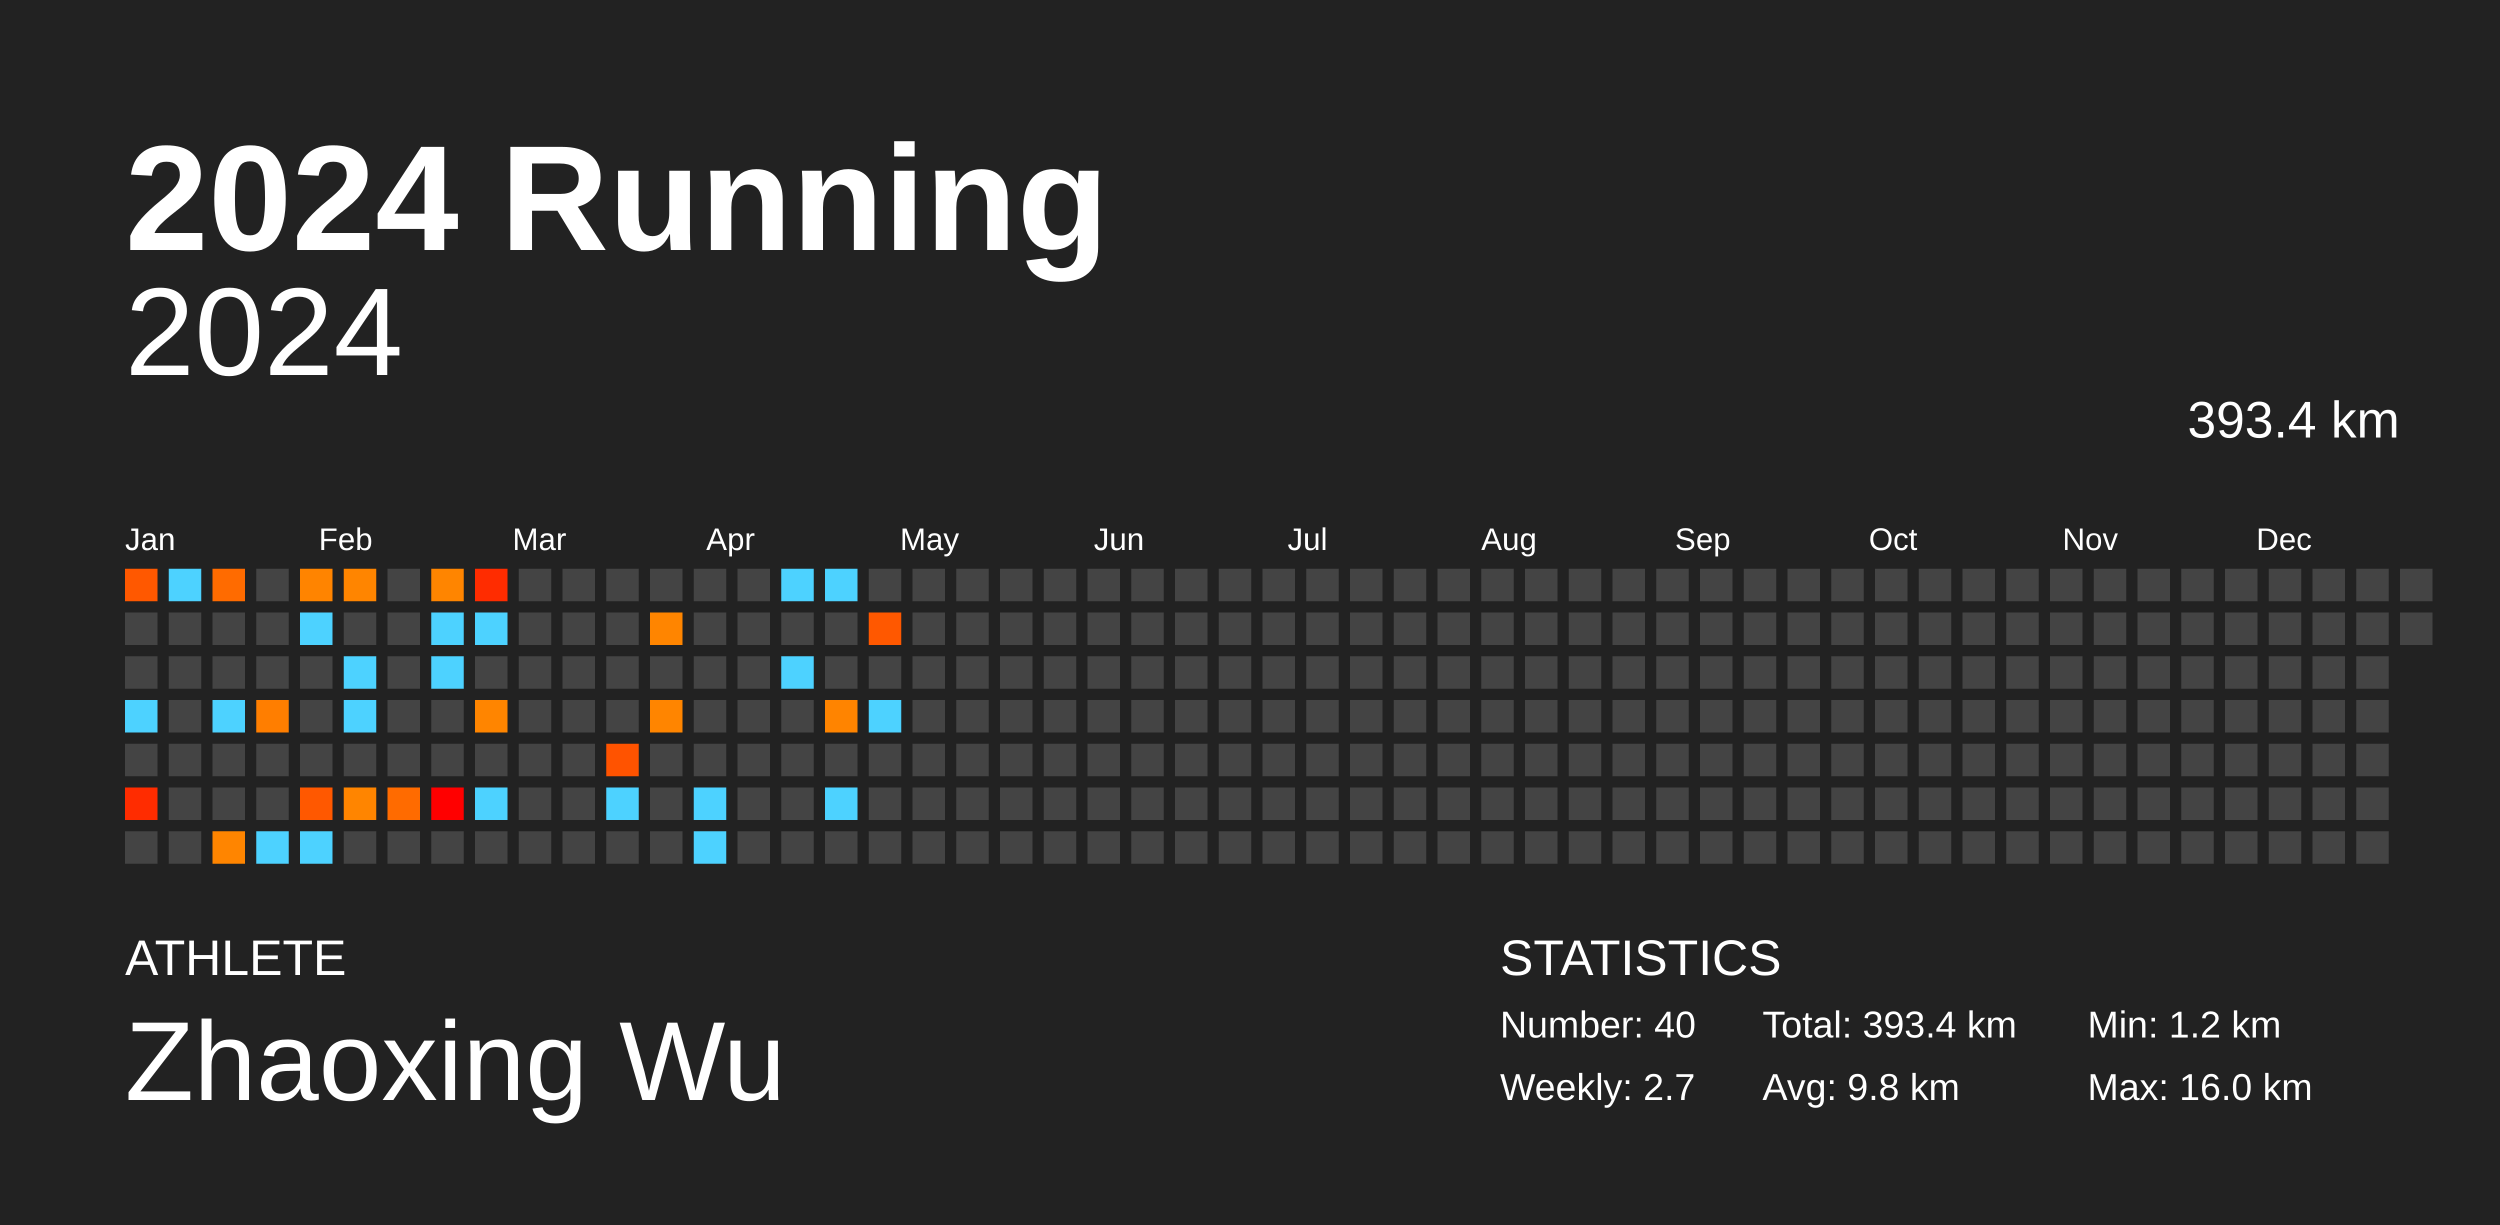
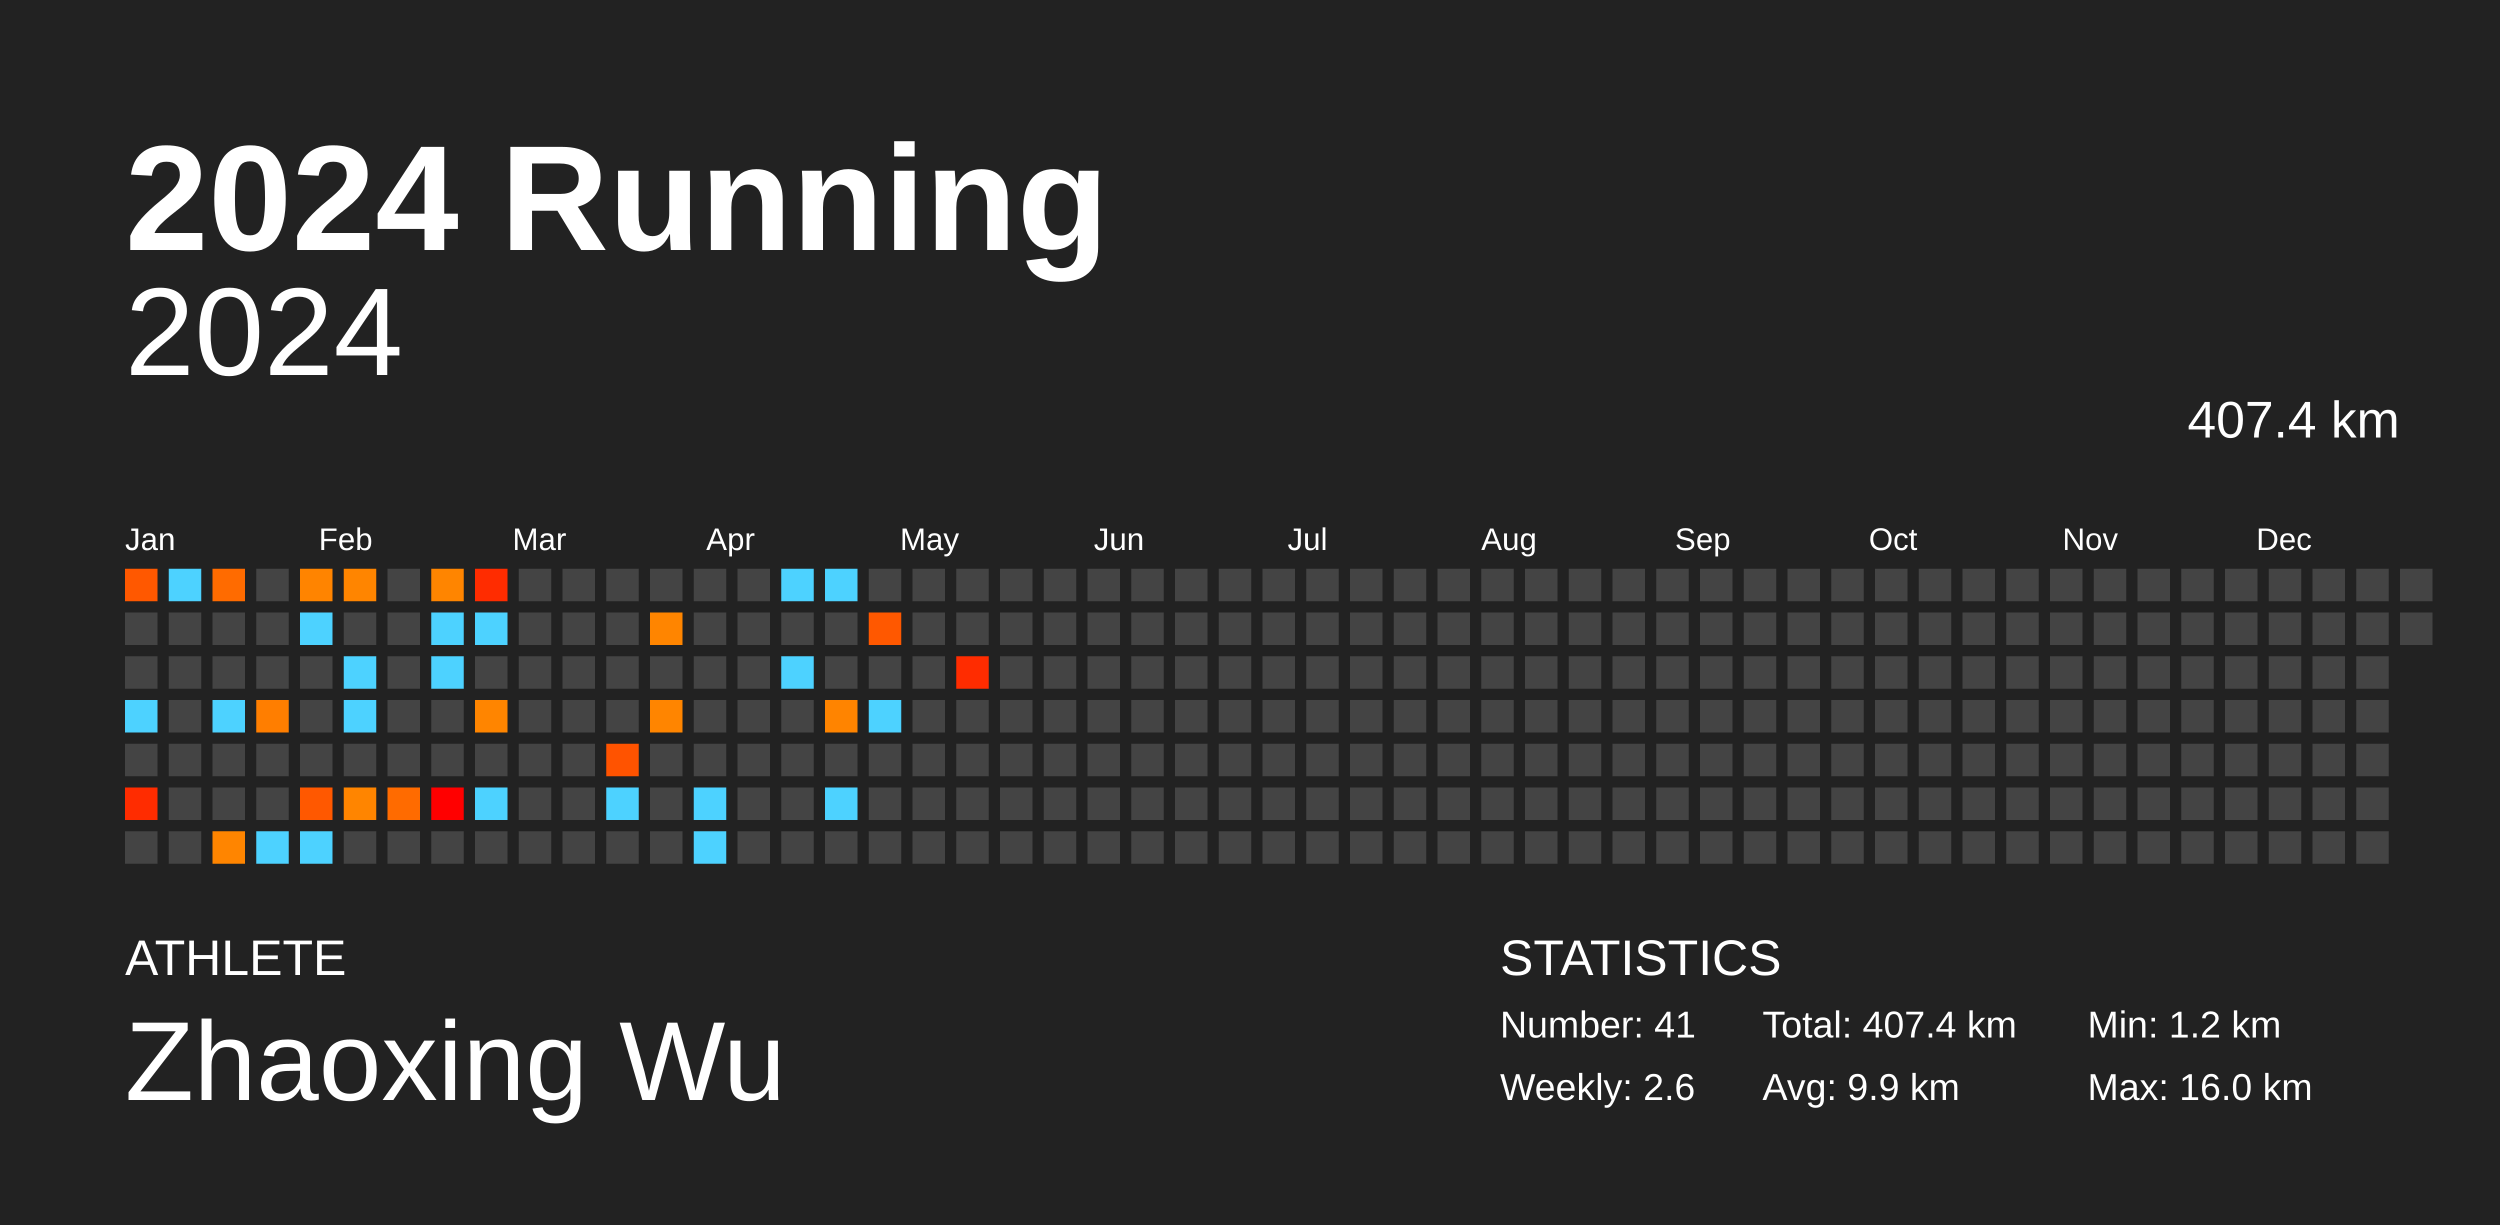
<svg xmlns="http://www.w3.org/2000/svg" baseProfile="full" height="98mm" version="1.1" viewBox="0,0,200,98" width="200mm">
  <defs />
  <rect fill="#222222" height="98" width="200" x="0" y="0" />
  <text fill="#FFFFFF" style="font-size:12px; font-family:Arial; font-weight:bold;" x="10" y="20">2024 Running</text>
  <text fill="#FFFFFF" style="font-size:4px; font-family:Arial" x="10" y="78">ATHLETE</text>
  <text fill="#FFFFFF" style="font-size:9px; font-family:Arial" x="10" y="88">Zhaoxing Wu</text>
  <text fill="#FFFFFF" style="font-size:4px; font-family:Arial" x="120" y="78">STATISTICS</text>
-   <text fill="#FFFFFF" style="font-size:3px; font-family:Arial" x="120" y="83">Number: 40</text>
-   <text fill="#FFFFFF" style="font-size:3px; font-family:Arial" x="120" y="88">Weekly: 2.7</text>
-   <text fill="#FFFFFF" style="font-size:3px; font-family:Arial" x="141" y="83">Total: 393.4 km</text>
-   <text fill="#FFFFFF" style="font-size:3px; font-family:Arial" x="141" y="88">Avg: 9.8 km</text>
+   <text fill="#FFFFFF" style="font-size:3px; font-family:Arial" x="120" y="83">Number: 41</text>
+   <text fill="#FFFFFF" style="font-size:3px; font-family:Arial" x="120" y="88">Weekly: 2.6</text>
+   <text fill="#FFFFFF" style="font-size:3px; font-family:Arial" x="141" y="83">Total: 407.4 km</text>
+   <text fill="#FFFFFF" style="font-size:3px; font-family:Arial" x="141" y="88">Avg: 9.9 km</text>
  <text fill="#FFFFFF" style="font-size:3px; font-family:Arial" x="167" y="83">Min: 1.2 km</text>
  <text fill="#FFFFFF" style="font-size:3px; font-family:Arial" x="167" y="88">Max: 16.0 km</text>
  <text alignment-baseline="hanging" fill="#FFFFFF" style="font-size:10.0px; font-family:Arial;" x="10" y="30">2024</text>
-   <text alignment-baseline="hanging" fill="#FFFFFF" style="font-size:4.125px; font-family:Arial;" x="175" y="35">393.4 km</text>
+   <text alignment-baseline="hanging" fill="#FFFFFF" style="font-size:4.125px; font-family:Arial;" x="175" y="35">407.4 km</text>
  <text fill="#FFFFFF" style="font-size:2.5px; font-family:Arial" x="10.0" y="44">Jan</text>
  <text fill="#FFFFFF" style="font-size:2.5px; font-family:Arial" x="25.5" y="44">Feb</text>
  <text fill="#FFFFFF" style="font-size:2.5px; font-family:Arial" x="41.0" y="44">Mar</text>
  <text fill="#FFFFFF" style="font-size:2.5px; font-family:Arial" x="56.5" y="44">Apr</text>
  <text fill="#FFFFFF" style="font-size:2.5px; font-family:Arial" x="72.0" y="44">May</text>
  <text fill="#FFFFFF" style="font-size:2.5px; font-family:Arial" x="87.5" y="44">Jun</text>
  <text fill="#FFFFFF" style="font-size:2.5px; font-family:Arial" x="103.0" y="44">Jul</text>
  <text fill="#FFFFFF" style="font-size:2.5px; font-family:Arial" x="118.5" y="44">Aug</text>
  <text fill="#FFFFFF" style="font-size:2.5px; font-family:Arial" x="134.0" y="44">Sep</text>
  <text fill="#FFFFFF" style="font-size:2.5px; font-family:Arial" x="149.5" y="44">Oct</text>
  <text fill="#FFFFFF" style="font-size:2.5px; font-family:Arial" x="165.0" y="44">Nov</text>
  <text fill="#FFFFFF" style="font-size:2.5px; font-family:Arial" x="180.5" y="44">Dec</text>
  <rect fill="#ff5800" height="2.6" width="2.6" x="10.0" y="45.5" />
  <rect fill="#444444" height="2.6" width="2.6" x="10.0" y="49.0" />
  <rect fill="#444444" height="2.6" width="2.6" x="10.0" y="52.5" />
  <rect fill="#4dd2ff" height="2.6" width="2.6" x="10.0" y="56.0" />
  <rect fill="#444444" height="2.6" width="2.6" x="10.0" y="59.5" />
  <rect fill="#ff2c00" height="2.6" width="2.6" x="10.0" y="63.0" />
  <rect fill="#444444" height="2.6" width="2.6" x="10.0" y="66.5" />
  <rect fill="#4dd2ff" height="2.6" width="2.6" x="13.5" y="45.5" />
  <rect fill="#444444" height="2.6" width="2.6" x="13.5" y="49.0" />
  <rect fill="#444444" height="2.6" width="2.6" x="13.5" y="52.5" />
  <rect fill="#444444" height="2.6" width="2.6" x="13.5" y="56.0" />
  <rect fill="#444444" height="2.6" width="2.6" x="13.5" y="59.5" />
  <rect fill="#444444" height="2.6" width="2.6" x="13.5" y="63.0" />
  <rect fill="#444444" height="2.6" width="2.6" x="13.5" y="66.5" />
  <rect fill="#ff6b00" height="2.6" width="2.6" x="17.0" y="45.5" />
  <rect fill="#444444" height="2.6" width="2.6" x="17.0" y="49.0" />
  <rect fill="#444444" height="2.6" width="2.6" x="17.0" y="52.5" />
  <rect fill="#4dd2ff" height="2.6" width="2.6" x="17.0" y="56.0" />
  <rect fill="#444444" height="2.6" width="2.6" x="17.0" y="59.5" />
  <rect fill="#444444" height="2.6" width="2.6" x="17.0" y="63.0" />
  <rect fill="#ff8500" height="2.6" width="2.6" x="17.0" y="66.5" />
  <rect fill="#444444" height="2.6" width="2.6" x="20.5" y="45.5" />
  <rect fill="#444444" height="2.6" width="2.6" x="20.5" y="49.0" />
  <rect fill="#444444" height="2.6" width="2.6" x="20.5" y="52.5" />
  <rect fill="#ff7e00" height="2.6" width="2.6" x="20.5" y="56.0" />
  <rect fill="#444444" height="2.6" width="2.6" x="20.5" y="59.5" />
  <rect fill="#444444" height="2.6" width="2.6" x="20.5" y="63.0" />
  <rect fill="#4dd2ff" height="2.6" width="2.6" x="20.5" y="66.5" />
  <rect fill="#ff8400" height="2.6" width="2.6" x="24.0" y="45.5" />
  <rect fill="#4dd2ff" height="2.6" width="2.6" x="24.0" y="49.0" />
  <rect fill="#444444" height="2.6" width="2.6" x="24.0" y="52.5" />
  <rect fill="#444444" height="2.6" width="2.6" x="24.0" y="56.0" />
  <rect fill="#444444" height="2.6" width="2.6" x="24.0" y="59.5" />
  <rect fill="#ff5800" height="2.6" width="2.6" x="24.0" y="63.0" />
  <rect fill="#4dd2ff" height="2.6" width="2.6" x="24.0" y="66.5" />
  <rect fill="#ff8500" height="2.6" width="2.6" x="27.5" y="45.5" />
  <rect fill="#444444" height="2.6" width="2.6" x="27.5" y="49.0" />
  <rect fill="#4dd2ff" height="2.6" width="2.6" x="27.5" y="52.5" />
  <rect fill="#4dd2ff" height="2.6" width="2.6" x="27.5" y="56.0" />
  <rect fill="#444444" height="2.6" width="2.6" x="27.5" y="59.5" />
  <rect fill="#ff8500" height="2.6" width="2.6" x="27.5" y="63.0" />
  <rect fill="#444444" height="2.6" width="2.6" x="27.5" y="66.5" />
  <rect fill="#444444" height="2.6" width="2.6" x="31.0" y="45.5" />
  <rect fill="#444444" height="2.6" width="2.6" x="31.0" y="49.0" />
  <rect fill="#444444" height="2.6" width="2.6" x="31.0" y="52.5" />
  <rect fill="#444444" height="2.6" width="2.6" x="31.0" y="56.0" />
  <rect fill="#444444" height="2.6" width="2.6" x="31.0" y="59.5" />
  <rect fill="#ff6b00" height="2.6" width="2.6" x="31.0" y="63.0" />
  <rect fill="#444444" height="2.6" width="2.6" x="31.0" y="66.5" />
  <rect fill="#ff8500" height="2.6" width="2.6" x="34.5" y="45.5" />
  <rect fill="#4dd2ff" height="2.6" width="2.6" x="34.5" y="49.0" />
  <rect fill="#4dd2ff" height="2.6" width="2.6" x="34.5" y="52.5" />
  <rect fill="#444444" height="2.6" width="2.6" x="34.5" y="56.0" />
  <rect fill="#444444" height="2.6" width="2.6" x="34.5" y="59.5" />
  <rect fill="#ff0000" height="2.6" width="2.6" x="34.5" y="63.0" />
  <rect fill="#444444" height="2.6" width="2.6" x="34.5" y="66.5" />
  <rect fill="#ff2c00" height="2.6" width="2.6" x="38.0" y="45.5" />
  <rect fill="#4dd2ff" height="2.6" width="2.6" x="38.0" y="49.0" />
  <rect fill="#444444" height="2.6" width="2.6" x="38.0" y="52.5" />
  <rect fill="#ff8500" height="2.6" width="2.6" x="38.0" y="56.0" />
  <rect fill="#444444" height="2.6" width="2.6" x="38.0" y="59.5" />
  <rect fill="#4dd2ff" height="2.6" width="2.6" x="38.0" y="63.0" />
  <rect fill="#444444" height="2.6" width="2.6" x="38.0" y="66.5" />
  <rect fill="#444444" height="2.6" width="2.6" x="41.5" y="45.5" />
  <rect fill="#444444" height="2.6" width="2.6" x="41.5" y="49.0" />
  <rect fill="#444444" height="2.6" width="2.6" x="41.5" y="52.5" />
  <rect fill="#444444" height="2.6" width="2.6" x="41.5" y="56.0" />
  <rect fill="#444444" height="2.6" width="2.6" x="41.5" y="59.5" />
  <rect fill="#444444" height="2.6" width="2.6" x="41.5" y="63.0" />
  <rect fill="#444444" height="2.6" width="2.6" x="41.5" y="66.5" />
  <rect fill="#444444" height="2.6" width="2.6" x="45.0" y="45.5" />
  <rect fill="#444444" height="2.6" width="2.6" x="45.0" y="49.0" />
  <rect fill="#444444" height="2.6" width="2.6" x="45.0" y="52.5" />
  <rect fill="#444444" height="2.6" width="2.6" x="45.0" y="56.0" />
  <rect fill="#444444" height="2.6" width="2.6" x="45.0" y="59.5" />
  <rect fill="#444444" height="2.6" width="2.6" x="45.0" y="63.0" />
  <rect fill="#444444" height="2.6" width="2.6" x="45.0" y="66.5" />
  <rect fill="#444444" height="2.6" width="2.6" x="48.5" y="45.5" />
  <rect fill="#444444" height="2.6" width="2.6" x="48.5" y="49.0" />
  <rect fill="#444444" height="2.6" width="2.6" x="48.5" y="52.5" />
  <rect fill="#444444" height="2.6" width="2.6" x="48.5" y="56.0" />
  <rect fill="#ff5300" height="2.6" width="2.6" x="48.5" y="59.5" />
  <rect fill="#4dd2ff" height="2.6" width="2.6" x="48.5" y="63.0" />
  <rect fill="#444444" height="2.6" width="2.6" x="48.5" y="66.5" />
  <rect fill="#444444" height="2.6" width="2.6" x="52.0" y="45.5" />
  <rect fill="#ff8500" height="2.6" width="2.6" x="52.0" y="49.0" />
  <rect fill="#444444" height="2.6" width="2.6" x="52.0" y="52.5" />
  <rect fill="#ff8500" height="2.6" width="2.6" x="52.0" y="56.0" />
  <rect fill="#444444" height="2.6" width="2.6" x="52.0" y="59.5" />
  <rect fill="#444444" height="2.6" width="2.6" x="52.0" y="63.0" />
  <rect fill="#444444" height="2.6" width="2.6" x="52.0" y="66.5" />
  <rect fill="#444444" height="2.6" width="2.6" x="55.5" y="45.5" />
  <rect fill="#444444" height="2.6" width="2.6" x="55.5" y="49.0" />
  <rect fill="#444444" height="2.6" width="2.6" x="55.5" y="52.5" />
  <rect fill="#444444" height="2.6" width="2.6" x="55.5" y="56.0" />
  <rect fill="#444444" height="2.6" width="2.6" x="55.5" y="59.5" />
  <rect fill="#4dd2ff" height="2.6" width="2.6" x="55.5" y="63.0" />
  <rect fill="#4dd2ff" height="2.6" width="2.6" x="55.5" y="66.5" />
  <rect fill="#444444" height="2.6" width="2.6" x="59.0" y="45.5" />
  <rect fill="#444444" height="2.6" width="2.6" x="59.0" y="49.0" />
  <rect fill="#444444" height="2.6" width="2.6" x="59.0" y="52.5" />
  <rect fill="#444444" height="2.6" width="2.6" x="59.0" y="56.0" />
  <rect fill="#444444" height="2.6" width="2.6" x="59.0" y="59.5" />
  <rect fill="#444444" height="2.6" width="2.6" x="59.0" y="63.0" />
  <rect fill="#444444" height="2.6" width="2.6" x="59.0" y="66.5" />
  <rect fill="#4dd2ff" height="2.6" width="2.6" x="62.5" y="45.5" />
  <rect fill="#444444" height="2.6" width="2.6" x="62.5" y="49.0" />
  <rect fill="#4dd2ff" height="2.6" width="2.6" x="62.5" y="52.5" />
  <rect fill="#444444" height="2.6" width="2.6" x="62.5" y="56.0" />
  <rect fill="#444444" height="2.6" width="2.6" x="62.5" y="59.5" />
  <rect fill="#444444" height="2.6" width="2.6" x="62.5" y="63.0" />
  <rect fill="#444444" height="2.6" width="2.6" x="62.5" y="66.5" />
  <rect fill="#4dd2ff" height="2.6" width="2.6" x="66.0" y="45.5" />
  <rect fill="#444444" height="2.6" width="2.6" x="66.0" y="49.0" />
  <rect fill="#444444" height="2.6" width="2.6" x="66.0" y="52.5" />
  <rect fill="#ff8400" height="2.6" width="2.6" x="66.0" y="56.0" />
  <rect fill="#444444" height="2.6" width="2.6" x="66.0" y="59.5" />
  <rect fill="#4dd2ff" height="2.6" width="2.6" x="66.0" y="63.0" />
  <rect fill="#444444" height="2.6" width="2.6" x="66.0" y="66.5" />
  <rect fill="#444444" height="2.6" width="2.6" x="69.5" y="45.5" />
  <rect fill="#ff5800" height="2.6" width="2.6" x="69.5" y="49.0" />
  <rect fill="#444444" height="2.6" width="2.6" x="69.5" y="52.5" />
  <rect fill="#4dd2ff" height="2.6" width="2.6" x="69.5" y="56.0" />
  <rect fill="#444444" height="2.6" width="2.6" x="69.5" y="59.5" />
  <rect fill="#444444" height="2.6" width="2.6" x="69.5" y="63.0" />
  <rect fill="#444444" height="2.6" width="2.6" x="69.5" y="66.5" />
  <rect fill="#444444" height="2.6" width="2.6" x="73.0" y="45.5" />
  <rect fill="#444444" height="2.6" width="2.6" x="73.0" y="49.0" />
  <rect fill="#444444" height="2.6" width="2.6" x="73.0" y="52.5" />
  <rect fill="#444444" height="2.6" width="2.6" x="73.0" y="56.0" />
  <rect fill="#444444" height="2.6" width="2.6" x="73.0" y="59.5" />
  <rect fill="#444444" height="2.6" width="2.6" x="73.0" y="63.0" />
  <rect fill="#444444" height="2.6" width="2.6" x="73.0" y="66.5" />
  <rect fill="#444444" height="2.6" width="2.6" x="76.5" y="45.5" />
  <rect fill="#444444" height="2.6" width="2.6" x="76.5" y="49.0" />
-   <rect fill="#444444" height="2.6" width="2.6" x="76.5" y="52.5" />
+   <rect fill="#ff2c00" height="2.6" width="2.6" x="76.5" y="52.5" />
  <rect fill="#444444" height="2.6" width="2.6" x="76.5" y="56.0" />
  <rect fill="#444444" height="2.6" width="2.6" x="76.5" y="59.5" />
  <rect fill="#444444" height="2.6" width="2.6" x="76.5" y="63.0" />
  <rect fill="#444444" height="2.6" width="2.6" x="76.5" y="66.5" />
  <rect fill="#444444" height="2.6" width="2.6" x="80.0" y="45.5" />
  <rect fill="#444444" height="2.6" width="2.6" x="80.0" y="49.0" />
  <rect fill="#444444" height="2.6" width="2.6" x="80.0" y="52.5" />
  <rect fill="#444444" height="2.6" width="2.6" x="80.0" y="56.0" />
  <rect fill="#444444" height="2.6" width="2.6" x="80.0" y="59.5" />
  <rect fill="#444444" height="2.6" width="2.6" x="80.0" y="63.0" />
  <rect fill="#444444" height="2.6" width="2.6" x="80.0" y="66.5" />
  <rect fill="#444444" height="2.6" width="2.6" x="83.5" y="45.5" />
  <rect fill="#444444" height="2.6" width="2.6" x="83.5" y="49.0" />
  <rect fill="#444444" height="2.6" width="2.6" x="83.5" y="52.5" />
  <rect fill="#444444" height="2.6" width="2.6" x="83.5" y="56.0" />
  <rect fill="#444444" height="2.6" width="2.6" x="83.5" y="59.5" />
  <rect fill="#444444" height="2.6" width="2.6" x="83.5" y="63.0" />
  <rect fill="#444444" height="2.6" width="2.6" x="83.5" y="66.5" />
  <rect fill="#444444" height="2.6" width="2.6" x="87.0" y="45.5" />
  <rect fill="#444444" height="2.6" width="2.6" x="87.0" y="49.0" />
  <rect fill="#444444" height="2.6" width="2.6" x="87.0" y="52.5" />
  <rect fill="#444444" height="2.6" width="2.6" x="87.0" y="56.0" />
  <rect fill="#444444" height="2.6" width="2.6" x="87.0" y="59.5" />
  <rect fill="#444444" height="2.6" width="2.6" x="87.0" y="63.0" />
  <rect fill="#444444" height="2.6" width="2.6" x="87.0" y="66.5" />
  <rect fill="#444444" height="2.6" width="2.6" x="90.5" y="45.5" />
  <rect fill="#444444" height="2.6" width="2.6" x="90.5" y="49.0" />
  <rect fill="#444444" height="2.6" width="2.6" x="90.5" y="52.5" />
  <rect fill="#444444" height="2.6" width="2.6" x="90.5" y="56.0" />
  <rect fill="#444444" height="2.6" width="2.6" x="90.5" y="59.5" />
  <rect fill="#444444" height="2.6" width="2.6" x="90.5" y="63.0" />
  <rect fill="#444444" height="2.6" width="2.6" x="90.5" y="66.5" />
  <rect fill="#444444" height="2.6" width="2.6" x="94.0" y="45.5" />
  <rect fill="#444444" height="2.6" width="2.6" x="94.0" y="49.0" />
  <rect fill="#444444" height="2.6" width="2.6" x="94.0" y="52.5" />
  <rect fill="#444444" height="2.6" width="2.6" x="94.0" y="56.0" />
  <rect fill="#444444" height="2.6" width="2.6" x="94.0" y="59.5" />
  <rect fill="#444444" height="2.6" width="2.6" x="94.0" y="63.0" />
  <rect fill="#444444" height="2.6" width="2.6" x="94.0" y="66.5" />
  <rect fill="#444444" height="2.6" width="2.6" x="97.5" y="45.5" />
  <rect fill="#444444" height="2.6" width="2.6" x="97.5" y="49.0" />
  <rect fill="#444444" height="2.6" width="2.6" x="97.5" y="52.5" />
  <rect fill="#444444" height="2.6" width="2.6" x="97.5" y="56.0" />
  <rect fill="#444444" height="2.6" width="2.6" x="97.5" y="59.5" />
  <rect fill="#444444" height="2.6" width="2.6" x="97.5" y="63.0" />
  <rect fill="#444444" height="2.6" width="2.6" x="97.5" y="66.5" />
  <rect fill="#444444" height="2.6" width="2.6" x="101.0" y="45.5" />
  <rect fill="#444444" height="2.6" width="2.6" x="101.0" y="49.0" />
  <rect fill="#444444" height="2.6" width="2.6" x="101.0" y="52.5" />
  <rect fill="#444444" height="2.6" width="2.6" x="101.0" y="56.0" />
  <rect fill="#444444" height="2.6" width="2.6" x="101.0" y="59.5" />
  <rect fill="#444444" height="2.6" width="2.6" x="101.0" y="63.0" />
  <rect fill="#444444" height="2.6" width="2.6" x="101.0" y="66.5" />
  <rect fill="#444444" height="2.6" width="2.6" x="104.5" y="45.5" />
  <rect fill="#444444" height="2.6" width="2.6" x="104.5" y="49.0" />
  <rect fill="#444444" height="2.6" width="2.6" x="104.5" y="52.5" />
  <rect fill="#444444" height="2.6" width="2.6" x="104.5" y="56.0" />
  <rect fill="#444444" height="2.6" width="2.6" x="104.5" y="59.5" />
  <rect fill="#444444" height="2.6" width="2.6" x="104.5" y="63.0" />
  <rect fill="#444444" height="2.6" width="2.6" x="104.5" y="66.5" />
  <rect fill="#444444" height="2.6" width="2.6" x="108.0" y="45.5" />
  <rect fill="#444444" height="2.6" width="2.6" x="108.0" y="49.0" />
  <rect fill="#444444" height="2.6" width="2.6" x="108.0" y="52.5" />
  <rect fill="#444444" height="2.6" width="2.6" x="108.0" y="56.0" />
  <rect fill="#444444" height="2.6" width="2.6" x="108.0" y="59.5" />
  <rect fill="#444444" height="2.6" width="2.6" x="108.0" y="63.0" />
  <rect fill="#444444" height="2.6" width="2.6" x="108.0" y="66.5" />
  <rect fill="#444444" height="2.6" width="2.6" x="111.5" y="45.5" />
  <rect fill="#444444" height="2.6" width="2.6" x="111.5" y="49.0" />
  <rect fill="#444444" height="2.6" width="2.6" x="111.5" y="52.5" />
  <rect fill="#444444" height="2.6" width="2.6" x="111.5" y="56.0" />
  <rect fill="#444444" height="2.6" width="2.6" x="111.5" y="59.5" />
  <rect fill="#444444" height="2.6" width="2.6" x="111.5" y="63.0" />
  <rect fill="#444444" height="2.6" width="2.6" x="111.5" y="66.5" />
  <rect fill="#444444" height="2.6" width="2.6" x="115.0" y="45.5" />
  <rect fill="#444444" height="2.6" width="2.6" x="115.0" y="49.0" />
  <rect fill="#444444" height="2.6" width="2.6" x="115.0" y="52.5" />
  <rect fill="#444444" height="2.6" width="2.6" x="115.0" y="56.0" />
  <rect fill="#444444" height="2.6" width="2.6" x="115.0" y="59.5" />
  <rect fill="#444444" height="2.6" width="2.6" x="115.0" y="63.0" />
  <rect fill="#444444" height="2.6" width="2.6" x="115.0" y="66.5" />
  <rect fill="#444444" height="2.6" width="2.6" x="118.5" y="45.5" />
  <rect fill="#444444" height="2.6" width="2.6" x="118.5" y="49.0" />
  <rect fill="#444444" height="2.6" width="2.6" x="118.5" y="52.5" />
  <rect fill="#444444" height="2.6" width="2.6" x="118.5" y="56.0" />
  <rect fill="#444444" height="2.6" width="2.6" x="118.5" y="59.5" />
  <rect fill="#444444" height="2.6" width="2.6" x="118.5" y="63.0" />
  <rect fill="#444444" height="2.6" width="2.6" x="118.5" y="66.5" />
  <rect fill="#444444" height="2.6" width="2.6" x="122.0" y="45.5" />
  <rect fill="#444444" height="2.6" width="2.6" x="122.0" y="49.0" />
  <rect fill="#444444" height="2.6" width="2.6" x="122.0" y="52.5" />
  <rect fill="#444444" height="2.6" width="2.6" x="122.0" y="56.0" />
  <rect fill="#444444" height="2.6" width="2.6" x="122.0" y="59.5" />
  <rect fill="#444444" height="2.6" width="2.6" x="122.0" y="63.0" />
  <rect fill="#444444" height="2.6" width="2.6" x="122.0" y="66.5" />
  <rect fill="#444444" height="2.6" width="2.6" x="125.5" y="45.5" />
  <rect fill="#444444" height="2.6" width="2.6" x="125.5" y="49.0" />
  <rect fill="#444444" height="2.6" width="2.6" x="125.5" y="52.5" />
  <rect fill="#444444" height="2.6" width="2.6" x="125.5" y="56.0" />
  <rect fill="#444444" height="2.6" width="2.6" x="125.5" y="59.5" />
  <rect fill="#444444" height="2.6" width="2.6" x="125.5" y="63.0" />
  <rect fill="#444444" height="2.6" width="2.6" x="125.5" y="66.5" />
  <rect fill="#444444" height="2.6" width="2.6" x="129.0" y="45.5" />
  <rect fill="#444444" height="2.6" width="2.6" x="129.0" y="49.0" />
  <rect fill="#444444" height="2.6" width="2.6" x="129.0" y="52.5" />
  <rect fill="#444444" height="2.6" width="2.6" x="129.0" y="56.0" />
  <rect fill="#444444" height="2.6" width="2.6" x="129.0" y="59.5" />
  <rect fill="#444444" height="2.6" width="2.6" x="129.0" y="63.0" />
  <rect fill="#444444" height="2.6" width="2.6" x="129.0" y="66.5" />
  <rect fill="#444444" height="2.6" width="2.6" x="132.5" y="45.5" />
  <rect fill="#444444" height="2.6" width="2.6" x="132.5" y="49.0" />
  <rect fill="#444444" height="2.6" width="2.6" x="132.5" y="52.5" />
  <rect fill="#444444" height="2.6" width="2.6" x="132.5" y="56.0" />
  <rect fill="#444444" height="2.6" width="2.6" x="132.5" y="59.5" />
  <rect fill="#444444" height="2.6" width="2.6" x="132.5" y="63.0" />
  <rect fill="#444444" height="2.6" width="2.6" x="132.5" y="66.5" />
  <rect fill="#444444" height="2.6" width="2.6" x="136.0" y="45.5" />
  <rect fill="#444444" height="2.6" width="2.6" x="136.0" y="49.0" />
  <rect fill="#444444" height="2.6" width="2.6" x="136.0" y="52.5" />
  <rect fill="#444444" height="2.6" width="2.6" x="136.0" y="56.0" />
  <rect fill="#444444" height="2.6" width="2.6" x="136.0" y="59.5" />
  <rect fill="#444444" height="2.6" width="2.6" x="136.0" y="63.0" />
  <rect fill="#444444" height="2.6" width="2.6" x="136.0" y="66.5" />
  <rect fill="#444444" height="2.6" width="2.6" x="139.5" y="45.5" />
  <rect fill="#444444" height="2.6" width="2.6" x="139.5" y="49.0" />
  <rect fill="#444444" height="2.6" width="2.6" x="139.5" y="52.5" />
  <rect fill="#444444" height="2.6" width="2.6" x="139.5" y="56.0" />
  <rect fill="#444444" height="2.6" width="2.6" x="139.5" y="59.5" />
  <rect fill="#444444" height="2.6" width="2.6" x="139.5" y="63.0" />
  <rect fill="#444444" height="2.6" width="2.6" x="139.5" y="66.5" />
  <rect fill="#444444" height="2.6" width="2.6" x="143.0" y="45.5" />
  <rect fill="#444444" height="2.6" width="2.6" x="143.0" y="49.0" />
  <rect fill="#444444" height="2.6" width="2.6" x="143.0" y="52.5" />
  <rect fill="#444444" height="2.6" width="2.6" x="143.0" y="56.0" />
  <rect fill="#444444" height="2.6" width="2.6" x="143.0" y="59.5" />
  <rect fill="#444444" height="2.6" width="2.6" x="143.0" y="63.0" />
  <rect fill="#444444" height="2.6" width="2.6" x="143.0" y="66.5" />
  <rect fill="#444444" height="2.6" width="2.6" x="146.5" y="45.5" />
  <rect fill="#444444" height="2.6" width="2.6" x="146.5" y="49.0" />
  <rect fill="#444444" height="2.6" width="2.6" x="146.5" y="52.5" />
  <rect fill="#444444" height="2.6" width="2.6" x="146.5" y="56.0" />
  <rect fill="#444444" height="2.6" width="2.6" x="146.5" y="59.5" />
  <rect fill="#444444" height="2.6" width="2.6" x="146.5" y="63.0" />
  <rect fill="#444444" height="2.6" width="2.6" x="146.5" y="66.5" />
  <rect fill="#444444" height="2.6" width="2.6" x="150.0" y="45.5" />
  <rect fill="#444444" height="2.6" width="2.6" x="150.0" y="49.0" />
  <rect fill="#444444" height="2.6" width="2.6" x="150.0" y="52.5" />
  <rect fill="#444444" height="2.6" width="2.6" x="150.0" y="56.0" />
  <rect fill="#444444" height="2.6" width="2.6" x="150.0" y="59.5" />
  <rect fill="#444444" height="2.6" width="2.6" x="150.0" y="63.0" />
  <rect fill="#444444" height="2.6" width="2.6" x="150.0" y="66.5" />
  <rect fill="#444444" height="2.6" width="2.6" x="153.5" y="45.5" />
  <rect fill="#444444" height="2.6" width="2.6" x="153.5" y="49.0" />
  <rect fill="#444444" height="2.6" width="2.6" x="153.5" y="52.5" />
  <rect fill="#444444" height="2.6" width="2.6" x="153.5" y="56.0" />
  <rect fill="#444444" height="2.6" width="2.6" x="153.5" y="59.5" />
  <rect fill="#444444" height="2.6" width="2.6" x="153.5" y="63.0" />
  <rect fill="#444444" height="2.6" width="2.6" x="153.5" y="66.5" />
  <rect fill="#444444" height="2.6" width="2.6" x="157.0" y="45.5" />
  <rect fill="#444444" height="2.6" width="2.6" x="157.0" y="49.0" />
  <rect fill="#444444" height="2.6" width="2.6" x="157.0" y="52.5" />
  <rect fill="#444444" height="2.6" width="2.6" x="157.0" y="56.0" />
  <rect fill="#444444" height="2.6" width="2.6" x="157.0" y="59.5" />
  <rect fill="#444444" height="2.6" width="2.6" x="157.0" y="63.0" />
  <rect fill="#444444" height="2.6" width="2.6" x="157.0" y="66.5" />
  <rect fill="#444444" height="2.6" width="2.6" x="160.5" y="45.5" />
  <rect fill="#444444" height="2.6" width="2.6" x="160.5" y="49.0" />
  <rect fill="#444444" height="2.6" width="2.6" x="160.5" y="52.5" />
  <rect fill="#444444" height="2.6" width="2.6" x="160.5" y="56.0" />
  <rect fill="#444444" height="2.6" width="2.6" x="160.5" y="59.5" />
  <rect fill="#444444" height="2.6" width="2.6" x="160.5" y="63.0" />
  <rect fill="#444444" height="2.6" width="2.6" x="160.5" y="66.5" />
  <rect fill="#444444" height="2.6" width="2.6" x="164.0" y="45.5" />
  <rect fill="#444444" height="2.6" width="2.6" x="164.0" y="49.0" />
  <rect fill="#444444" height="2.6" width="2.6" x="164.0" y="52.5" />
  <rect fill="#444444" height="2.6" width="2.6" x="164.0" y="56.0" />
  <rect fill="#444444" height="2.6" width="2.6" x="164.0" y="59.5" />
  <rect fill="#444444" height="2.6" width="2.6" x="164.0" y="63.0" />
  <rect fill="#444444" height="2.6" width="2.6" x="164.0" y="66.5" />
  <rect fill="#444444" height="2.6" width="2.6" x="167.5" y="45.5" />
  <rect fill="#444444" height="2.6" width="2.6" x="167.5" y="49.0" />
  <rect fill="#444444" height="2.6" width="2.6" x="167.5" y="52.5" />
  <rect fill="#444444" height="2.6" width="2.6" x="167.5" y="56.0" />
  <rect fill="#444444" height="2.6" width="2.6" x="167.5" y="59.5" />
  <rect fill="#444444" height="2.6" width="2.6" x="167.5" y="63.0" />
  <rect fill="#444444" height="2.6" width="2.6" x="167.5" y="66.5" />
  <rect fill="#444444" height="2.6" width="2.6" x="171.0" y="45.5" />
  <rect fill="#444444" height="2.6" width="2.6" x="171.0" y="49.0" />
  <rect fill="#444444" height="2.6" width="2.6" x="171.0" y="52.5" />
  <rect fill="#444444" height="2.6" width="2.6" x="171.0" y="56.0" />
  <rect fill="#444444" height="2.6" width="2.6" x="171.0" y="59.5" />
  <rect fill="#444444" height="2.6" width="2.6" x="171.0" y="63.0" />
  <rect fill="#444444" height="2.6" width="2.6" x="171.0" y="66.5" />
  <rect fill="#444444" height="2.6" width="2.6" x="174.5" y="45.5" />
  <rect fill="#444444" height="2.6" width="2.6" x="174.5" y="49.0" />
  <rect fill="#444444" height="2.6" width="2.6" x="174.5" y="52.5" />
  <rect fill="#444444" height="2.6" width="2.6" x="174.5" y="56.0" />
  <rect fill="#444444" height="2.6" width="2.6" x="174.5" y="59.5" />
  <rect fill="#444444" height="2.6" width="2.6" x="174.5" y="63.0" />
  <rect fill="#444444" height="2.6" width="2.6" x="174.5" y="66.5" />
  <rect fill="#444444" height="2.6" width="2.6" x="178.0" y="45.5" />
  <rect fill="#444444" height="2.6" width="2.6" x="178.0" y="49.0" />
  <rect fill="#444444" height="2.6" width="2.6" x="178.0" y="52.5" />
  <rect fill="#444444" height="2.6" width="2.6" x="178.0" y="56.0" />
  <rect fill="#444444" height="2.6" width="2.6" x="178.0" y="59.5" />
  <rect fill="#444444" height="2.6" width="2.6" x="178.0" y="63.0" />
  <rect fill="#444444" height="2.6" width="2.6" x="178.0" y="66.5" />
  <rect fill="#444444" height="2.6" width="2.6" x="181.5" y="45.5" />
  <rect fill="#444444" height="2.6" width="2.6" x="181.5" y="49.0" />
  <rect fill="#444444" height="2.6" width="2.6" x="181.5" y="52.5" />
  <rect fill="#444444" height="2.6" width="2.6" x="181.5" y="56.0" />
  <rect fill="#444444" height="2.6" width="2.6" x="181.5" y="59.5" />
  <rect fill="#444444" height="2.6" width="2.6" x="181.5" y="63.0" />
  <rect fill="#444444" height="2.6" width="2.6" x="181.5" y="66.5" />
  <rect fill="#444444" height="2.6" width="2.6" x="185.0" y="45.5" />
  <rect fill="#444444" height="2.6" width="2.6" x="185.0" y="49.0" />
  <rect fill="#444444" height="2.6" width="2.6" x="185.0" y="52.5" />
  <rect fill="#444444" height="2.6" width="2.6" x="185.0" y="56.0" />
  <rect fill="#444444" height="2.6" width="2.6" x="185.0" y="59.5" />
  <rect fill="#444444" height="2.6" width="2.6" x="185.0" y="63.0" />
  <rect fill="#444444" height="2.6" width="2.6" x="185.0" y="66.5" />
  <rect fill="#444444" height="2.6" width="2.6" x="188.5" y="45.5" />
  <rect fill="#444444" height="2.6" width="2.6" x="188.5" y="49.0" />
  <rect fill="#444444" height="2.6" width="2.6" x="188.5" y="52.5" />
  <rect fill="#444444" height="2.6" width="2.6" x="188.5" y="56.0" />
  <rect fill="#444444" height="2.6" width="2.6" x="188.5" y="59.5" />
  <rect fill="#444444" height="2.6" width="2.6" x="188.5" y="63.0" />
  <rect fill="#444444" height="2.6" width="2.6" x="188.5" y="66.5" />
  <rect fill="#444444" height="2.6" width="2.6" x="192.0" y="45.5" />
  <rect fill="#444444" height="2.6" width="2.6" x="192.0" y="49.0" />
</svg>
